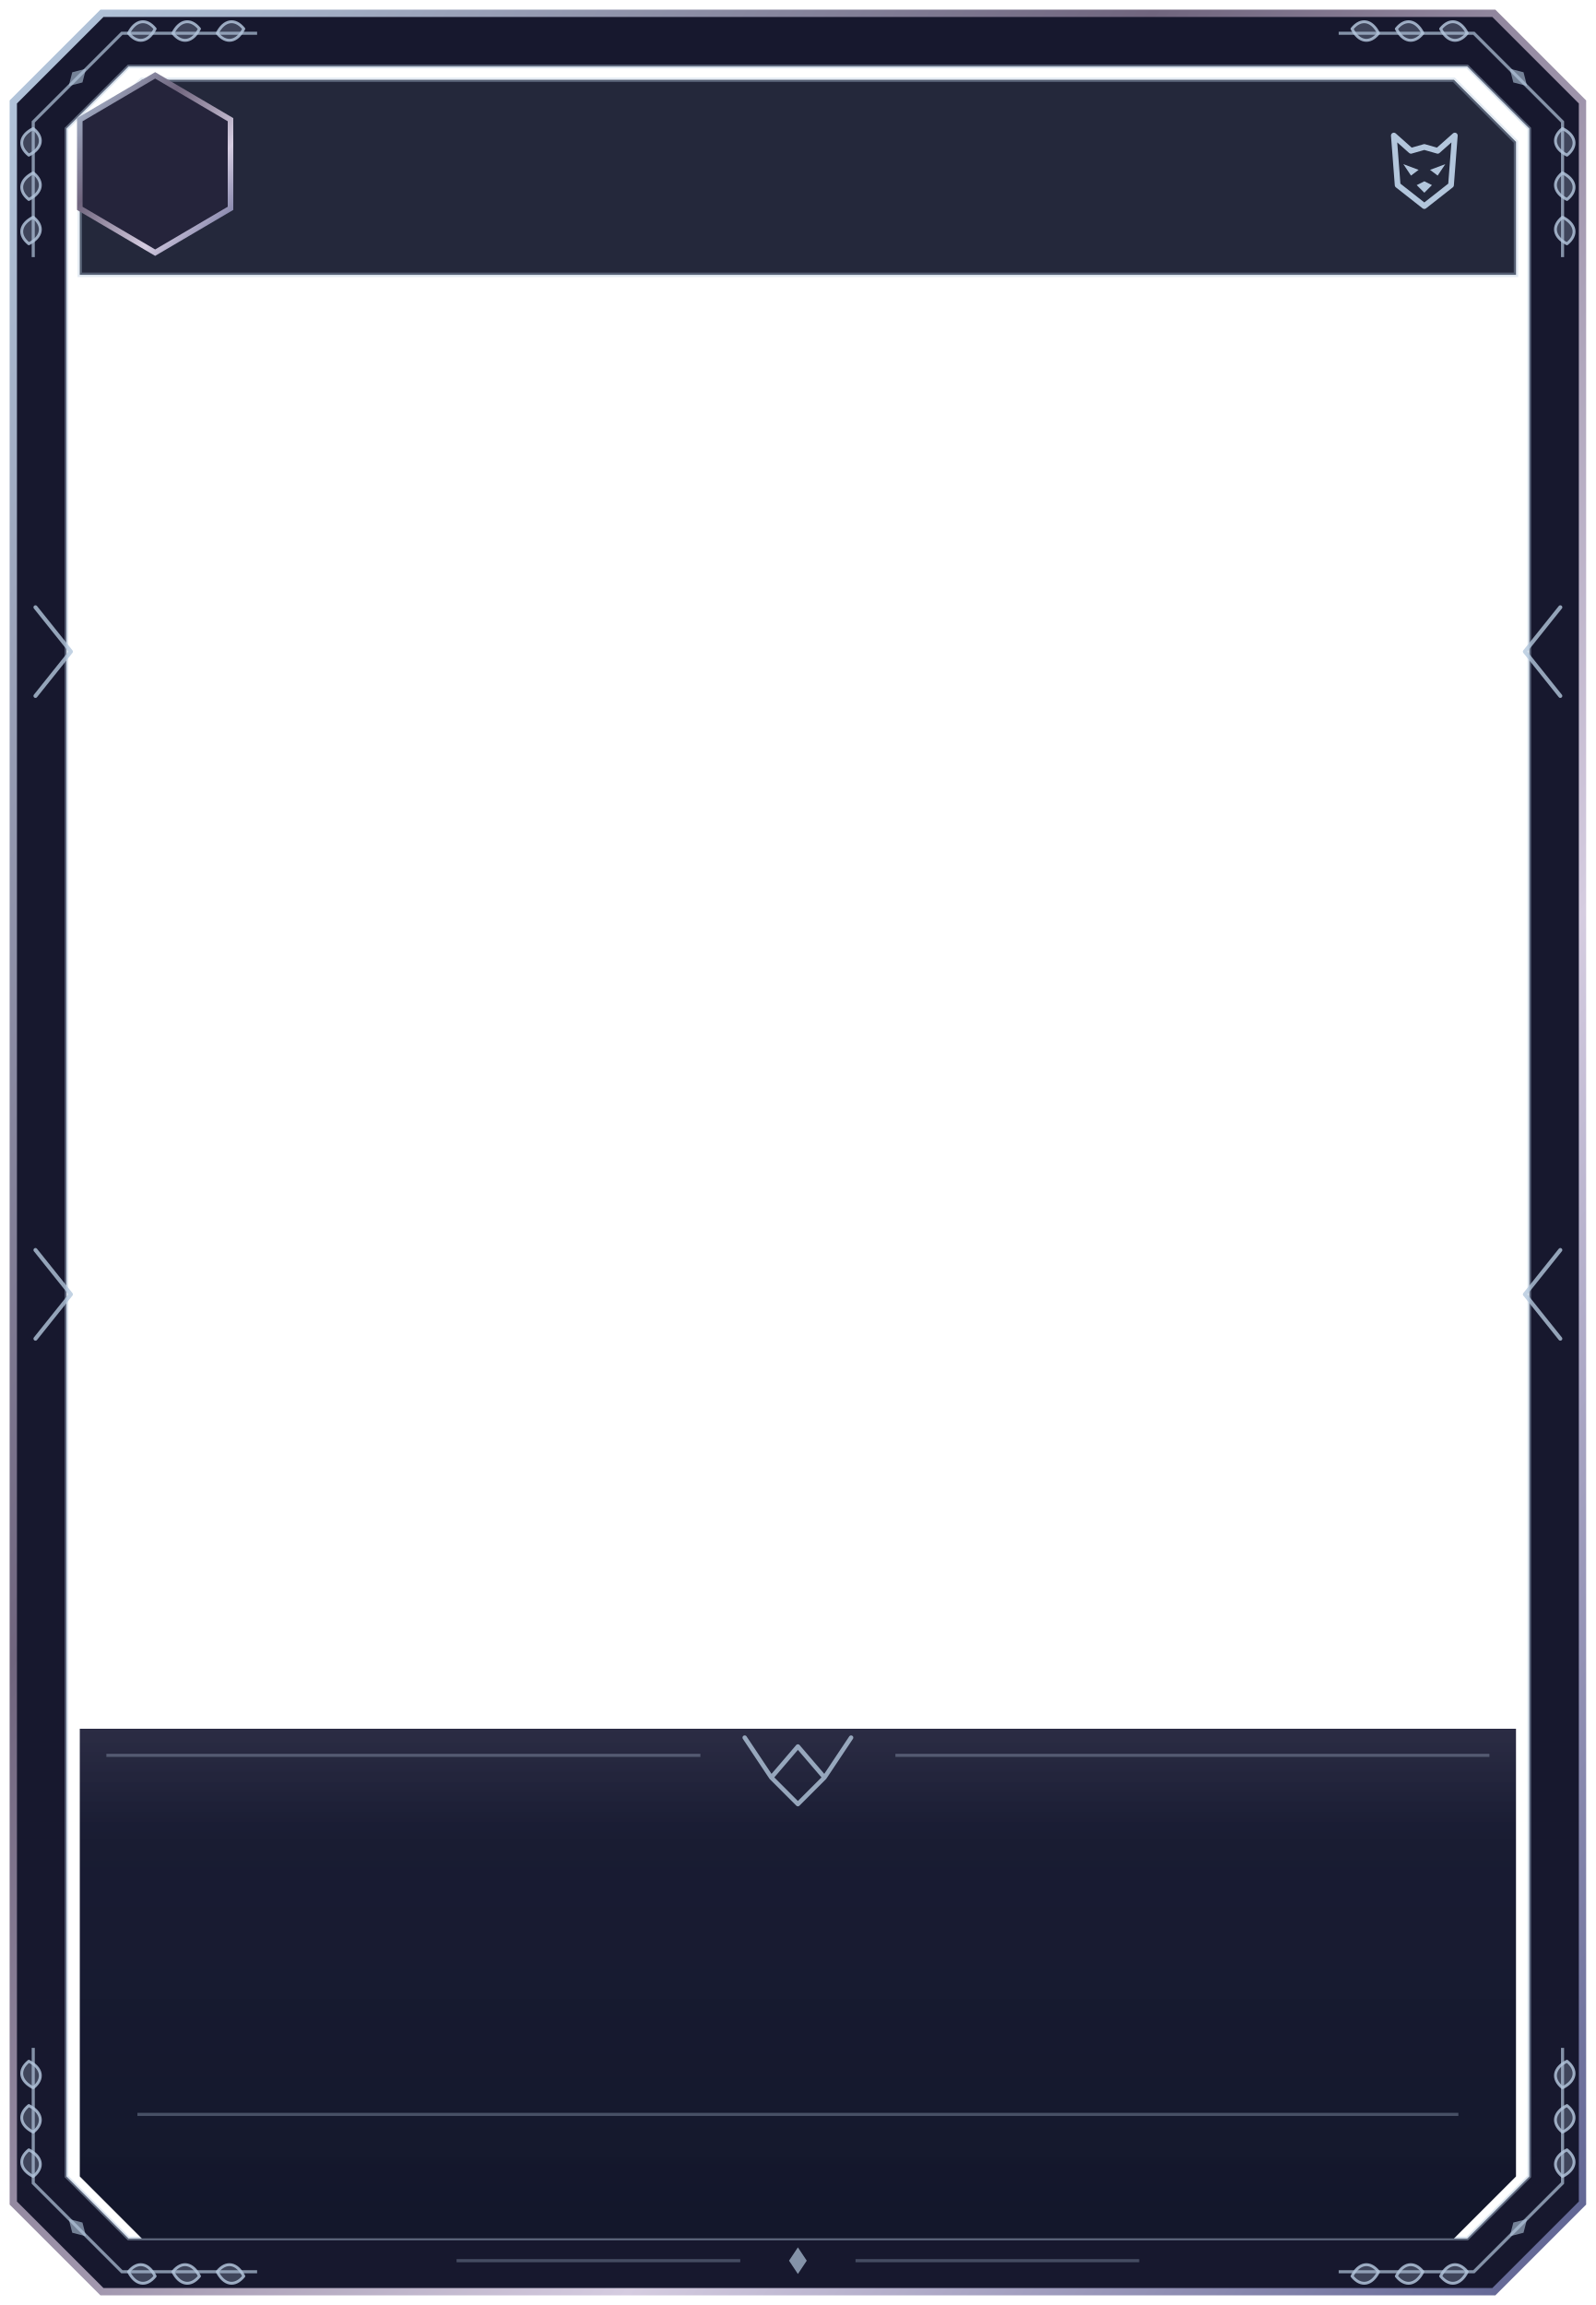
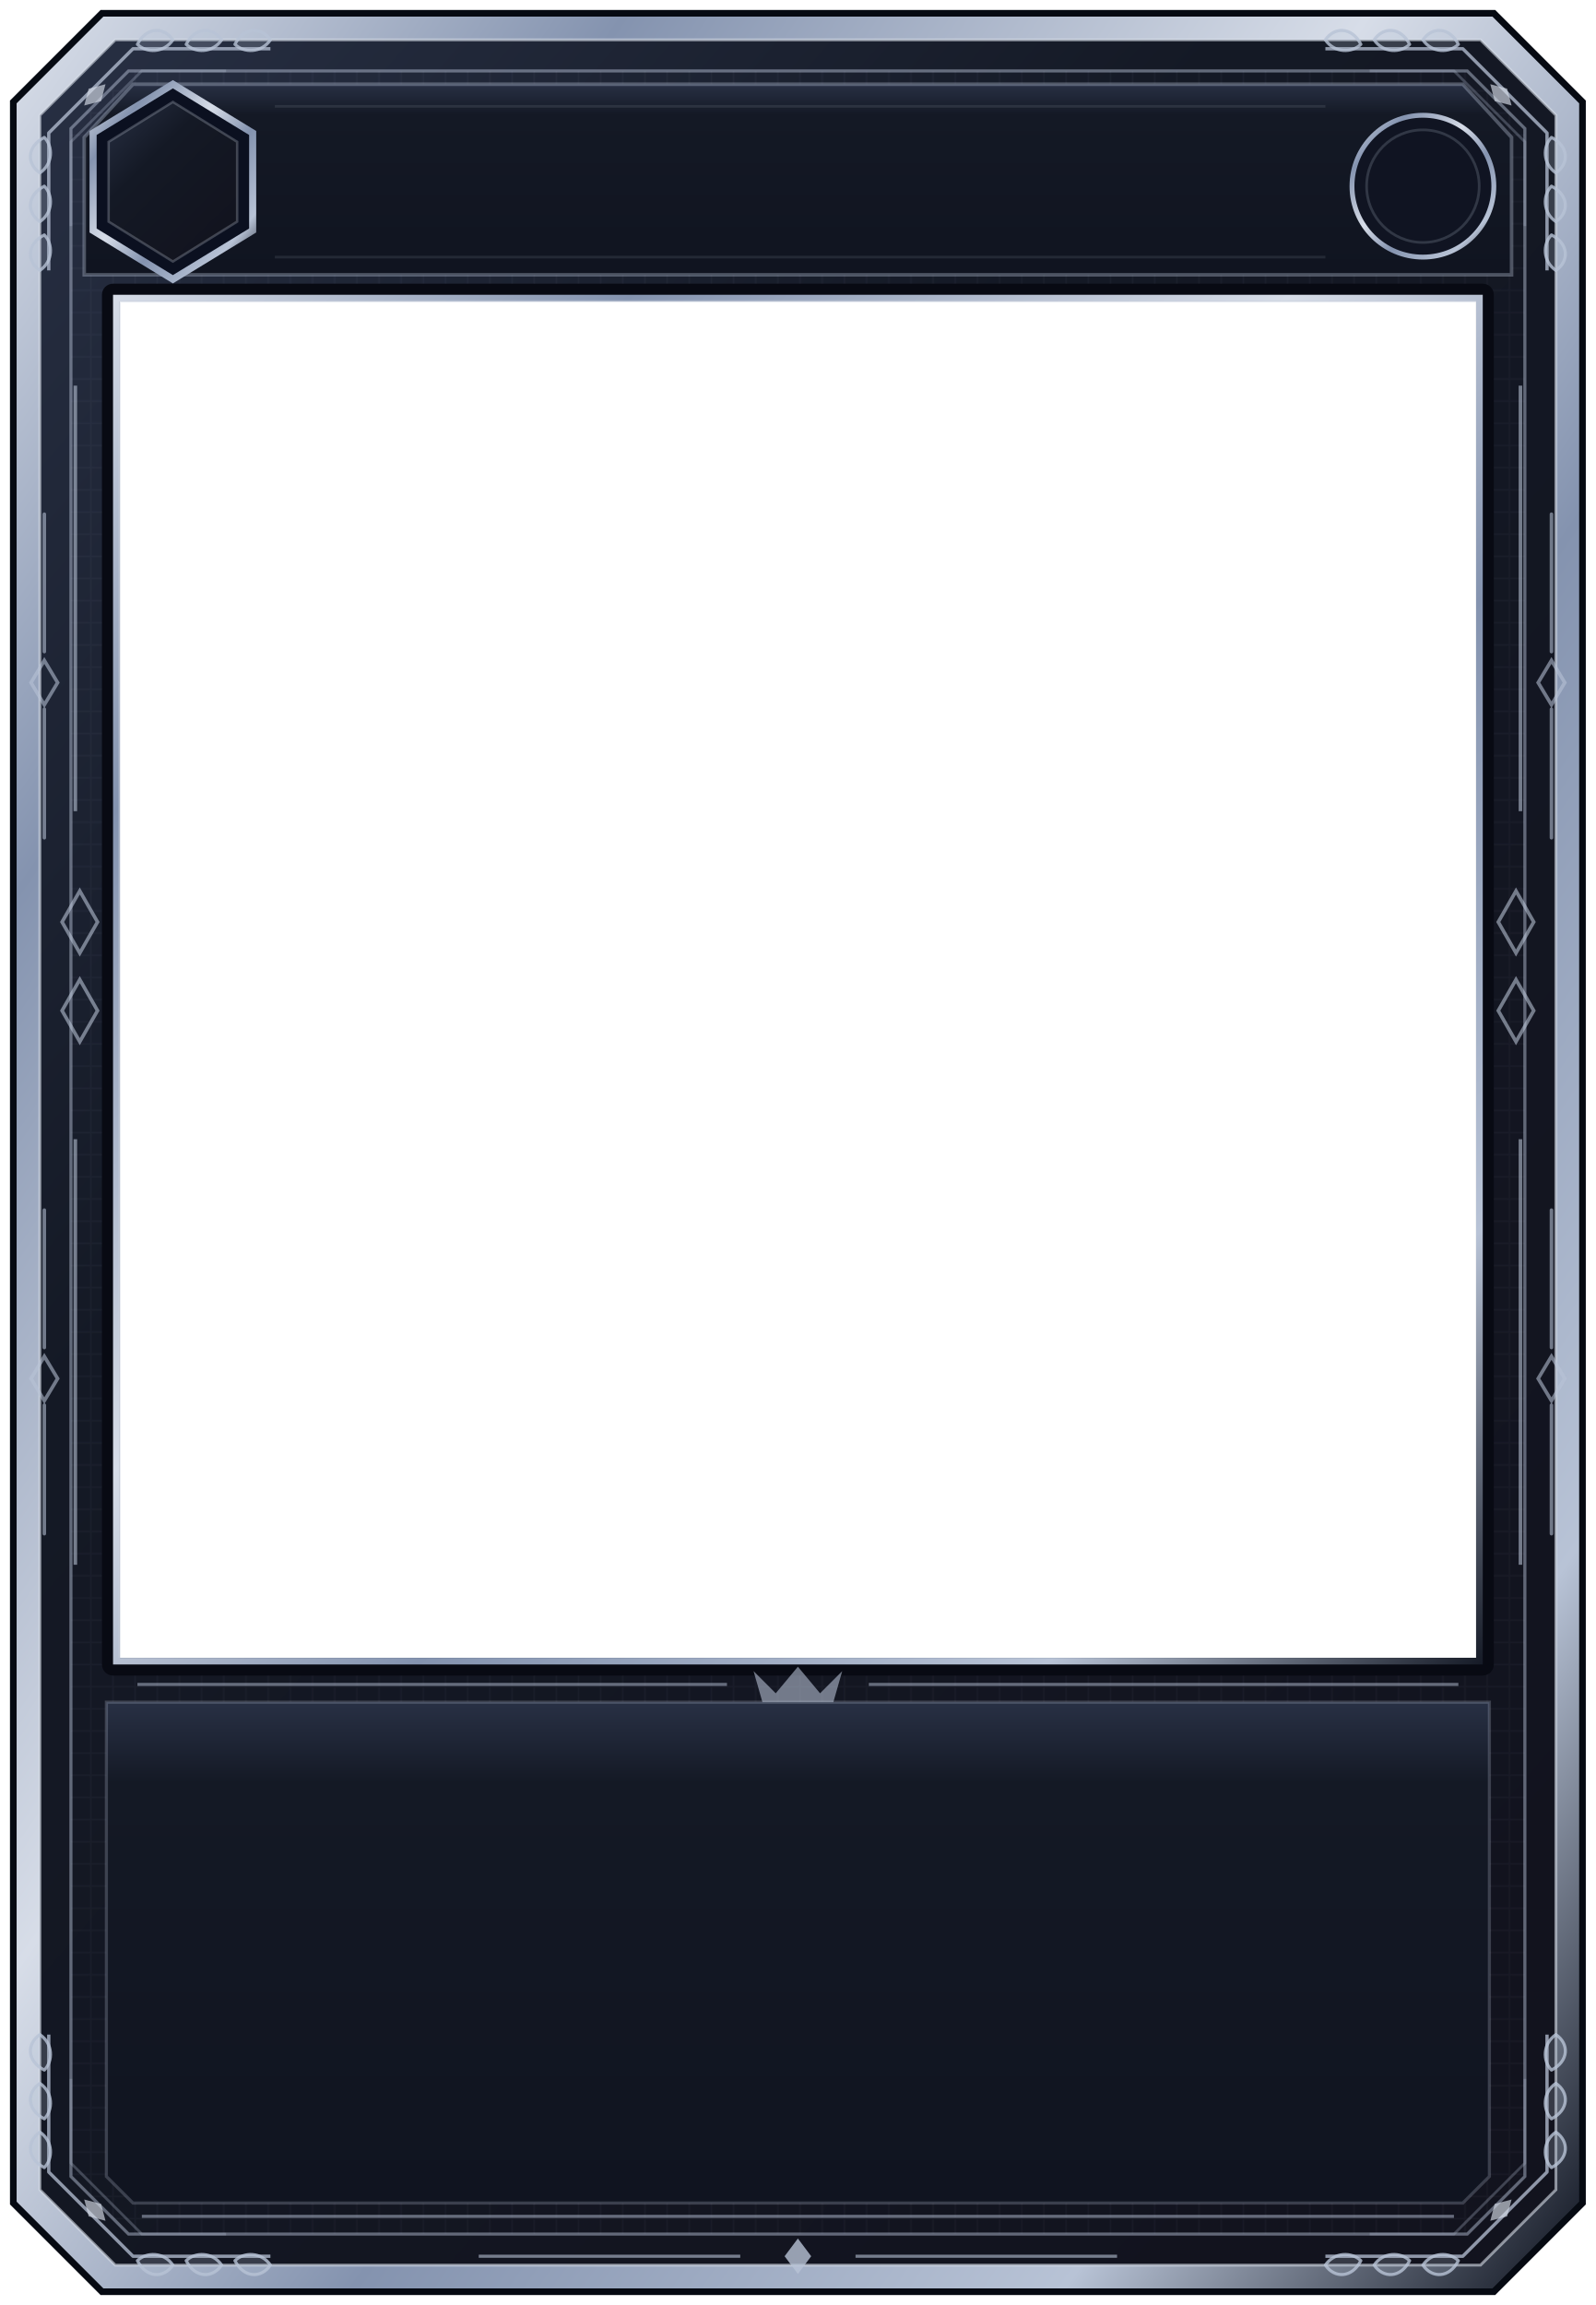
- <svg xmlns="http://www.w3.org/2000/svg" width="360" height="520" viewBox="0 0 360 520" role="img" aria-labelledby="card-frame-beast-title" color="#e8e3f1">
+ <svg xmlns="http://www.w3.org/2000/svg" width="360" height="520" viewBox="0 0 360 520" role="img" aria-labelledby="frame-beast-title">
  <defs>
    <linearGradient id="frame-beast-metal" x1="0" y1="0" x2="1" y2="1">
-       <stop stop-color="#b3c6dc" />
-       <stop offset=".36" stop-color="#70657e" />
-       <stop offset=".7" stop-color="#d5cce0" />
-       <stop offset="1" stop-color="#5e6392" />
+       <stop stop-color="#d7dde8" />
+       <stop offset=".19" stop-color="#8493af" />
+       <stop offset=".43" stop-color="#d7dde8" />
+       <stop offset=".61" stop-color="#8493af" />
+       <stop offset=".84" stop-color="#b8c3d6" />
+       <stop offset="1" stop-color="#141925" />
    </linearGradient>
-     <linearGradient id="frame-beast-panel" x1="0" y1="0" x2="0" y2="1">
-       <stop stop-color="#20213a" stop-opacity=".95" />
-       <stop offset=".2" stop-color="#171a31" stop-opacity=".99" />
-       <stop offset="1" stop-color="#13172b" />
+     <linearGradient id="frame-beast-stock" x1="0" y1="0" x2=".8" y2="1">
+       <stop stop-color="#283044" />
+       <stop offset=".38" stop-color="#141925" />
+       <stop offset="1" stop-color="#12131e" />
    </linearGradient>
+     <linearGradient id="frame-beast-plate" x1="0" y1="0" x2="0" y2="1">
+       <stop stop-color="#283044" />
+       <stop offset=".16" stop-color="#141925" />
+       <stop offset="1" stop-color="#101420" />
+     </linearGradient>
+     <pattern id="frame-beast-fiber" width="5" height="5" patternUnits="userSpaceOnUse">
+       <path d="M0 .5H5M.5 0V5" fill="none" stroke="#d7dde8" stroke-width=".35" stroke-opacity=".035" />
+     </pattern>
+     <g id="frame-beast-corner" fill="none" stroke="#b8c3d6" stroke-linejoin="round">
+       <path d="M11 61V30L30 11H61" stroke-opacity=".75" stroke-width=".75" />
+       <path d="M16 51V32L32 16H51" stroke-opacity=".28" stroke-width=".6" />
+       <g fill="#b8c3d6" fill-opacity=".22" stroke-opacity=".8" stroke-width=".7">
+         <path d="M31 10c2-4 6-4 8-1-2 3-6 3-8 1Zm11 0c2-4 6-4 8-1-2 3-6 3-8 1Zm11 0c2-4 6-4 8-1-2 3-6 3-8 1Z" />
+         <path d="M10 31c-4 2-4 6-1 8 3-2 3-6 1-8Zm0 11c-4 2-4 6-1 8 3-2 3-6 1-8Zm0 11c-4 2-4 6-1 8 3-2 3-6 1-8Z" />
+       </g>
+       <path d="m20 20 3.8-1-1 3.8-3.8 1Z" fill="#d7dde8" fill-opacity=".65" stroke="none" />
+     </g>
  </defs>
-   <path d="M23 3H337L357 23V497L337 517H23L3 497V23Z M29 15H331L345 29V491L331 505H29L15 491V29Z" fill="#17182e" fill-rule="evenodd" />
-   <path d="M23 3H337L357 23V497L337 517H23L3 497V23Z" fill="none" stroke="url(#frame-beast-metal)" stroke-width="1.65" />
-   <path d="M29 15H331L345 29V491L331 505H29L15 491V29Z" fill="none" stroke="#b3c6dc" stroke-opacity=".46" stroke-width=".8" />
-   <path d="M32 18h296l14 14v30H18V32Z" fill="#15192e" fill-opacity=".93" stroke="#b3c6dc" stroke-opacity=".35" />
-   <path d="M18 390h324v101l-14 14H32l-14-14Z" fill="url(#frame-beast-panel)" />
-   <path d="M24 396h134m44 0h134M31 477h298" fill="none" stroke="#b3c6dc" stroke-opacity=".32" stroke-width=".7" />
-   <g transform="translate(0 42)" fill="none" stroke="#b3c6dc" stroke-width="1" stroke-opacity=".8" stroke-linecap="round" stroke-linejoin="round">
-     <path d="m168 350 6 9 6-7 6 7 6-9m-18 9 6 6 6-6" />
+   <path d="M23 3H337L357 23V497L337 517H23L3 497V23Z M27 68H333V374H27Z" fill="url(#frame-beast-stock)" fill-rule="evenodd" />
+   <path d="M23 3H337L357 23V497L337 517H23L3 497V23Z M26 9H334L351 26V494L334 511H26L9 494V26Z" fill="url(#frame-beast-metal)" fill-rule="evenodd" />
+   <path d="M23 3H337L357 23V497L337 517H23L3 497V23Z" fill="none" stroke="#060a12" stroke-width="1.5" />
+   <path d="M26 9H334L351 26V494L334 511H26L9 494V26Z" fill="none" stroke="#d7dde8" stroke-opacity=".6" stroke-width=".65" />
+   <path d="M29 16H331L344 29V491L331 504H29L16 491V29Z" fill="none" stroke="#b8c3d6" stroke-opacity=".48" stroke-width=".7" />
+   <path d="M29 16H331L344 29V491L331 504H29L16 491V29Z M27 68H333V374H27Z" fill="url(#frame-beast-fiber)" fill-rule="evenodd" />
+   <path d="M30 19h300l11 12v31H19V31Z" fill="url(#frame-beast-plate)" stroke="#b8c3d6" stroke-opacity=".36" stroke-width=".8" />
+   <path d="M62 24H299M62 58H299" stroke="#d7dde8" stroke-opacity=".1" stroke-width=".6" />
+   <rect x="24.5" y="65.5" width="311" height="311" rx="1" fill="none" stroke="#080a13" stroke-width="3" />
+   <rect x="26.25" y="67.25" width="307.5" height="307.5" fill="none" stroke="url(#frame-beast-metal)" stroke-width="1.5" />
+   <path d="M27 374V68H333" fill="none" stroke="#d7dde8" stroke-opacity=".5" stroke-width=".5" />
+   <path d="M24 384h312v107l-6 6H30l-6-6Z" fill="url(#frame-beast-plate)" stroke="#b8c3d6" stroke-opacity=".25" stroke-width=".7" />
+   <path d="M31 380H164m32 0h133M32 500h296" fill="none" stroke="#b8c3d6" stroke-opacity=".5" stroke-width=".7" />
+   <path d="m170 377 5 5 5-6 5 6 5-5-2 7h-16Z" fill="#b8c3d6" fill-opacity=".58" />
+   <path d="m39 19 18 11v22L39 63 21 52V30Z" fill="#0b1020" stroke="url(#frame-beast-metal)" stroke-width="1.6" />
+   <path d="m39 23 14.5 9v18L39 59 24.5 50V32Z" fill="url(#frame-beast-stock)" stroke="#d7dde8" stroke-opacity=".25" stroke-width=".55" />
+   <circle cx="321" cy="42" r="16" fill="#101422" stroke="url(#frame-beast-metal)" stroke-width="1.1" />
+   <circle cx="321" cy="42" r="12.7" fill="none" stroke="#b8c3d6" stroke-opacity=".2" stroke-width=".6" />
+   <use href="#frame-beast-corner" />
+   <use href="#frame-beast-corner" transform="translate(360 0) scale(-1 1)" />
+   <use href="#frame-beast-corner" transform="translate(0 520) scale(1 -1)" />
+   <use href="#frame-beast-corner" transform="translate(360 520) scale(-1 -1)" />
+   <g fill="none" stroke="#b8c3d6" stroke-opacity=".57" stroke-width=".8" stroke-linecap="round">
+     <path d="M10 116v31m0 13v29m0 84v31m0 13v29M350 116v31m0 13v29m0 84v31m0 13v29" />
+     <path d="m10 149 3 5-3 5-3-5Zm0 157 3 5-3 5-3-5Zm340-157 3 5-3 5-3-5Zm0 157 3 5-3 5-3-5Z" />
  </g>
-   <g>
-     <path d="M7.5 58V27.5l20-20H58" fill="none" stroke="#b3c6dc" stroke-opacity=".7" stroke-width=".7" />
-     <g fill="#b3c6dc" fill-opacity=".26" stroke="#b3c6dc" stroke-opacity=".83" stroke-width=".65" stroke-linejoin="round">
-       <path d="M29 7.5c1.5-3 4-3.5 6-1-1.5 3-4 3.5-6 1Zm10 0c1.5-3 4-3.5 6-1-1.5 3-4 3.5-6 1Zm10 0c1.5-3 4-3.5 6-1-1.5 3-4 3.5-6 1Z" />
-       <path d="M7.5 29c-3 1.5-3.5 4-1 6 3-1.5 3.5-4 1-6Zm0 10c-3 1.5-3.5 4-1 6 3-1.5 3.5-4 1-6Zm0 10c-3 1.5-3.5 4-1 6 3-1.5 3.5-4 1-6Z" />
-     </g>
-     <path d="m16.3 16.3 3.1-.8-.8 3.1-3.1.8Z" fill="#b3c6dc" fill-opacity=".6" />
+   <path d="M108 509h59m26 0h59" stroke="#b8c3d6" stroke-opacity=".6" stroke-width=".7" />
+   <path d="m180 505 3 4-3 4-3-4Z" fill="#b8c3d6" fill-opacity=".8" />
+   <g fill="none" stroke="#c1ccdd" stroke-opacity=".56" stroke-width=".8">
+     <path d="m18 201 4 7-4 7-4-7Zm0 20 4 7-4 7-4-7Zm324-20 4 7-4 7-4-7Zm0 20 4 7-4 7-4-7Z" />
+     <path d="M17 87v96m326-96v96M17 257v96m326-96v96" />
  </g>
-   <g transform="translate(360 0) scale(-1 1)">
-     <path d="M7.5 58V27.5l20-20H58" fill="none" stroke="#b3c6dc" stroke-opacity=".7" stroke-width=".7" />
-     <g fill="#b3c6dc" fill-opacity=".26" stroke="#b3c6dc" stroke-opacity=".83" stroke-width=".65" stroke-linejoin="round">
-       <path d="M29 7.5c1.5-3 4-3.5 6-1-1.5 3-4 3.5-6 1Zm10 0c1.5-3 4-3.5 6-1-1.5 3-4 3.5-6 1Zm10 0c1.5-3 4-3.5 6-1-1.5 3-4 3.5-6 1Z" />
-       <path d="M7.5 29c-3 1.5-3.5 4-1 6 3-1.5 3.5-4 1-6Zm0 10c-3 1.5-3.5 4-1 6 3-1.5 3.5-4 1-6Zm0 10c-3 1.5-3.5 4-1 6 3-1.5 3.5-4 1-6Z" />
-     </g>
-     <path d="m16.3 16.3 3.1-.8-.8 3.1-3.1.8Z" fill="#b3c6dc" fill-opacity=".6" />
-   </g>
-   <g transform="translate(0 520) scale(1 -1)">
-     <path d="M7.5 58V27.5l20-20H58" fill="none" stroke="#b3c6dc" stroke-opacity=".7" stroke-width=".7" />
-     <g fill="#b3c6dc" fill-opacity=".26" stroke="#b3c6dc" stroke-opacity=".83" stroke-width=".65" stroke-linejoin="round">
-       <path d="M29 7.5c1.5-3 4-3.5 6-1-1.5 3-4 3.5-6 1Zm10 0c1.5-3 4-3.5 6-1-1.5 3-4 3.5-6 1Zm10 0c1.5-3 4-3.5 6-1-1.5 3-4 3.5-6 1Z" />
-       <path d="M7.5 29c-3 1.5-3.5 4-1 6 3-1.5 3.5-4 1-6Zm0 10c-3 1.5-3.5 4-1 6 3-1.5 3.5-4 1-6Zm0 10c-3 1.5-3.5 4-1 6 3-1.5 3.5-4 1-6Z" />
-     </g>
-     <path d="m16.3 16.3 3.1-.8-.8 3.1-3.1.8Z" fill="#b3c6dc" fill-opacity=".6" />
-   </g>
-   <g transform="translate(360 520) scale(-1 -1)">
-     <path d="M7.5 58V27.5l20-20H58" fill="none" stroke="#b3c6dc" stroke-opacity=".7" stroke-width=".7" />
-     <g fill="#b3c6dc" fill-opacity=".26" stroke="#b3c6dc" stroke-opacity=".83" stroke-width=".65" stroke-linejoin="round">
-       <path d="M29 7.5c1.5-3 4-3.5 6-1-1.5 3-4 3.5-6 1Zm10 0c1.5-3 4-3.5 6-1-1.5 3-4 3.5-6 1Zm10 0c1.5-3 4-3.5 6-1-1.5 3-4 3.5-6 1Z" />
-       <path d="M7.5 29c-3 1.5-3.5 4-1 6 3-1.5 3.5-4 1-6Zm0 10c-3 1.5-3.5 4-1 6 3-1.5 3.5-4 1-6Zm0 10c-3 1.5-3.5 4-1 6 3-1.5 3.5-4 1-6Z" />
-     </g>
-     <path d="m16.3 16.3 3.1-.8-.8 3.1-3.1.8Z" fill="#b3c6dc" fill-opacity=".6" />
-   </g>
-   <g fill="none" stroke="#b3c6dc" stroke-opacity=".8" stroke-width=".9" stroke-linecap="round" stroke-linejoin="round">
-     <path d="m8 137 8 10-8 10m344-20-8 10 8 10M8 282l8 10-8 10m344-20-8 10 8 10" />
-   </g>
-   <path d="m35 17 17 10v20L35 57 18 47V27Z" fill="#25243b" stroke="url(#frame-beast-metal)" stroke-width="1.25" />
-   <g transform="translate(311 28) scale(.86)" color="#b3c6dc">
-     <g fill="none" stroke="currentColor" stroke-width="1.5" stroke-linecap="round" stroke-linejoin="round">
-       <path d="m4 3 4.5 4 3.5-1 3.5 1L20 3l-1 13-7 5.5L5 16Z" />
-       <path d="m6.5 10.5 4 1.5-2 1.5-2-3Zm11 0-4 1.5 2 1.5 2-3ZM10 16l2-1 2 1-2 2Z" fill="currentColor" stroke="none" />
-     </g>
-   </g>
-   <path d="M103 510h64m26 0h64" fill="none" stroke="#b3c6dc" stroke-opacity=".3" stroke-width=".7" />
-   <path d="m180 507 2 3-2 3-2-3Z" fill="#b3c6dc" fill-opacity=".7" />
</svg>
